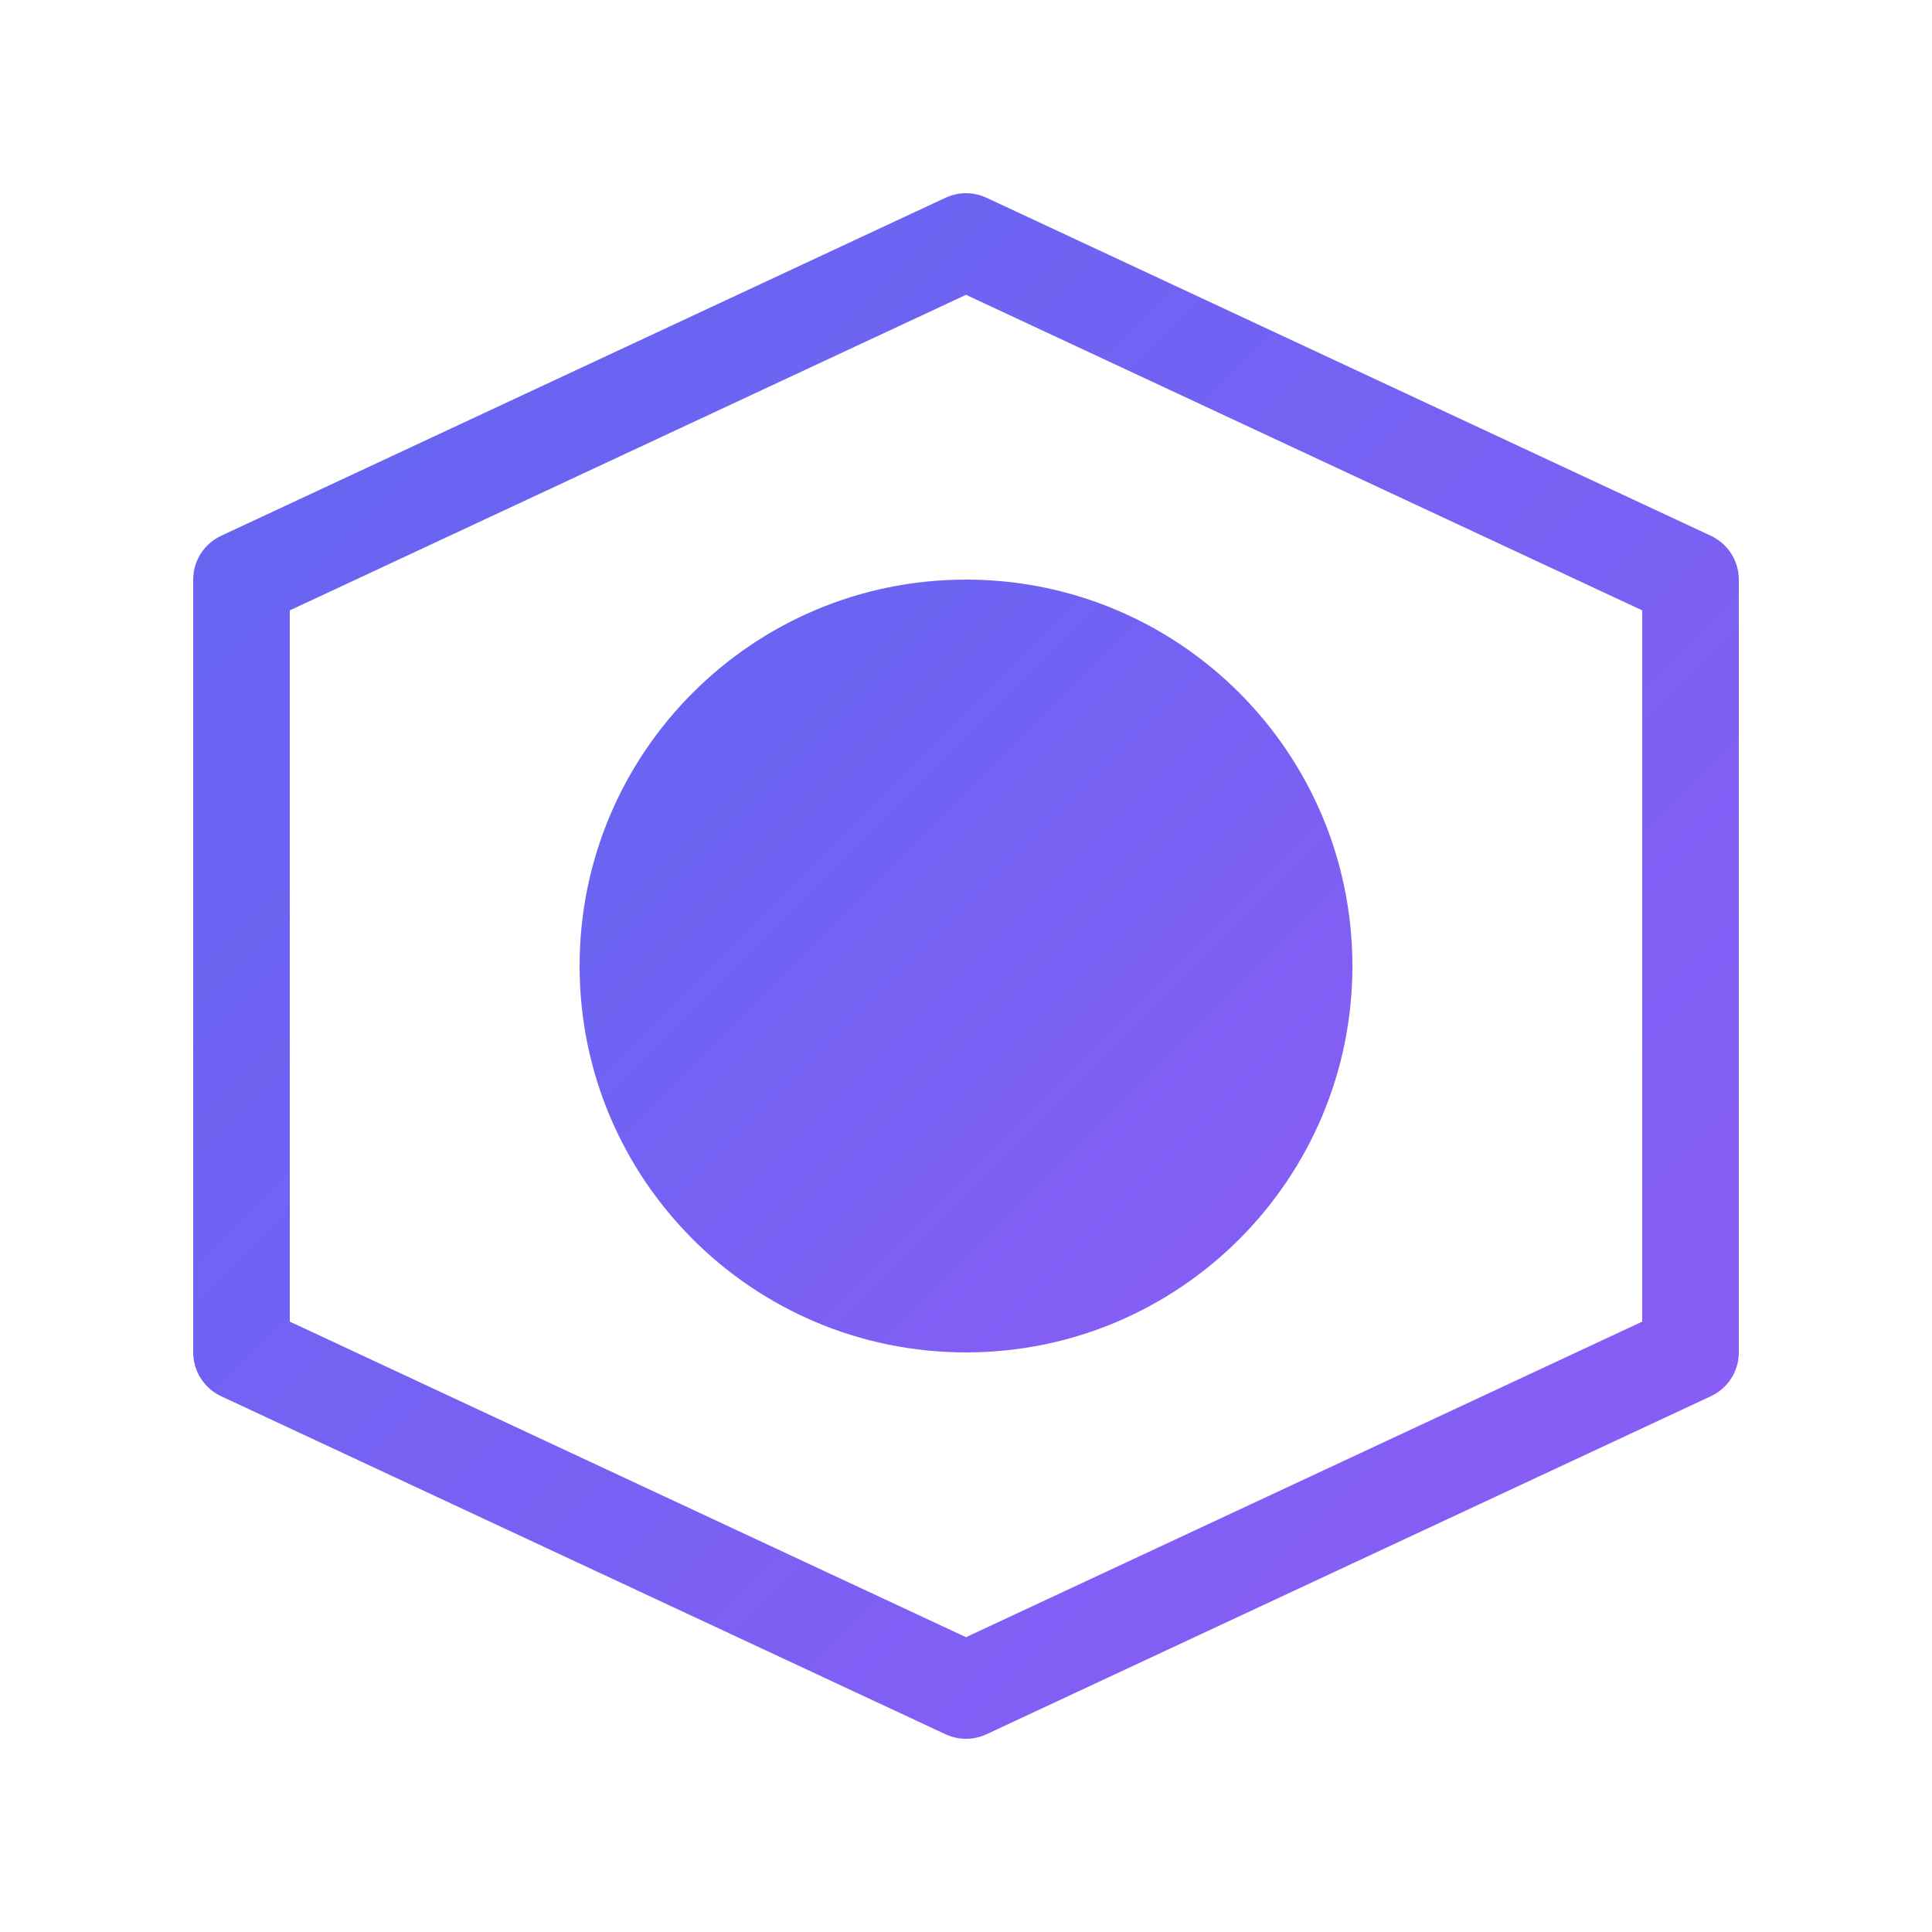
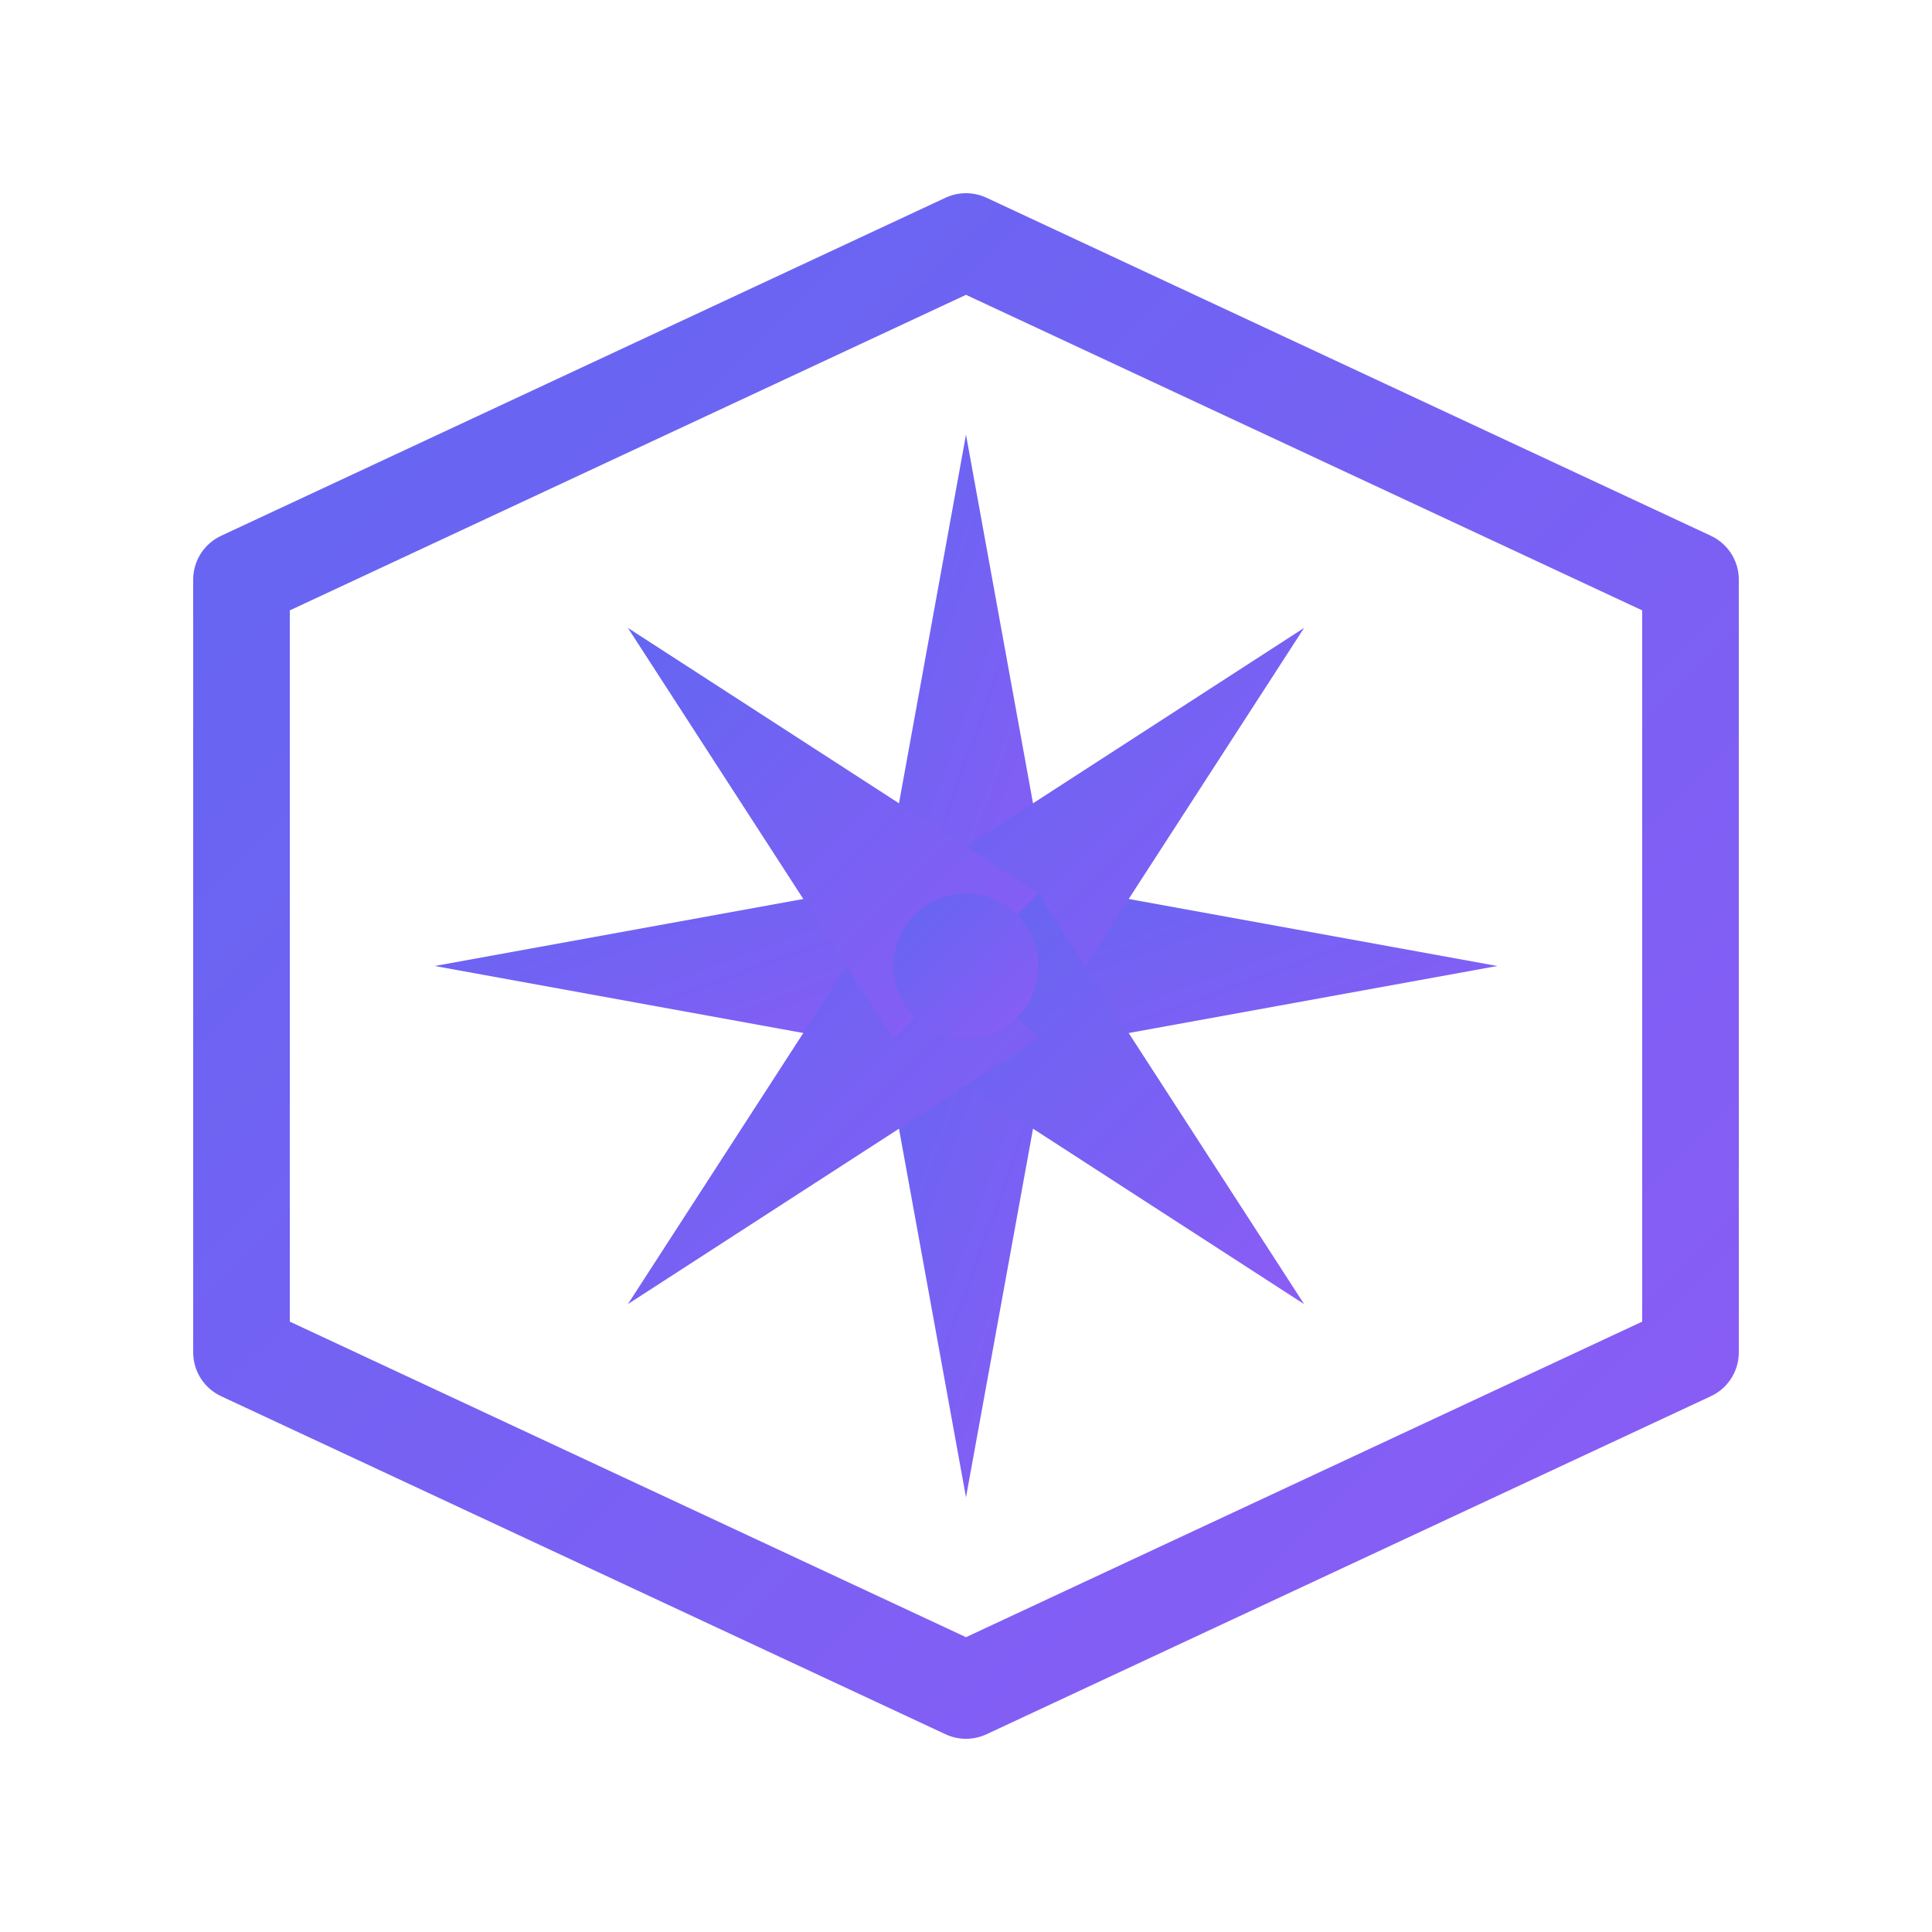
<svg xmlns="http://www.w3.org/2000/svg" width="512" height="512" viewBox="0 0 40 40" fill="none">
  <path d="M20 5L35 12V28L20 35L5 28V12L20 5Z" stroke="url(#logoGradientMaster)" stroke-width="2" fill="none" stroke-linejoin="round" />
-   <circle cx="20" cy="20" r="8" fill="url(#logoGradientMaster)" />
+   <path d="M20 9L22 20L18 20Z" fill="url(#logoGradientMaster)" />
+   <path d="M20 31L22 20L18 20Z" fill="url(#logoGradientMaster)" />
+   <path d="M31 20L20 18L20 22Z" fill="url(#logoGradientMaster)" />
+   <path d="M9 20L20 18L20 22Z" fill="url(#logoGradientMaster)" />
+   <path d="M27 13L21.5 21.5L18.5 18.5Z" fill="url(#logoGradientMaster)" />
+   <path d="M27 27L21.5 18.5L18.5 21.5Z" fill="url(#logoGradientMaster)" />
+   <path d="M13 27L18.5 18.5L21.5 21.5Z" fill="url(#logoGradientMaster)" />
+   <path d="M13 13L18.5 21.5L21.5 18.5Z" fill="url(#logoGradientMaster)" />
+   <circle cx="20" cy="20" r="1.5" fill="url(#logoGradientMaster)" />
  <defs>
    <linearGradient id="logoGradientMaster" x1="0%" y1="0%" x2="100%" y2="100%">
      <stop offset="0%" style="stop-color:#6366f1;stop-opacity:1" />
      <stop offset="100%" style="stop-color:#8b5cf6;stop-opacity:1" />
    </linearGradient>
  </defs>
</svg>
